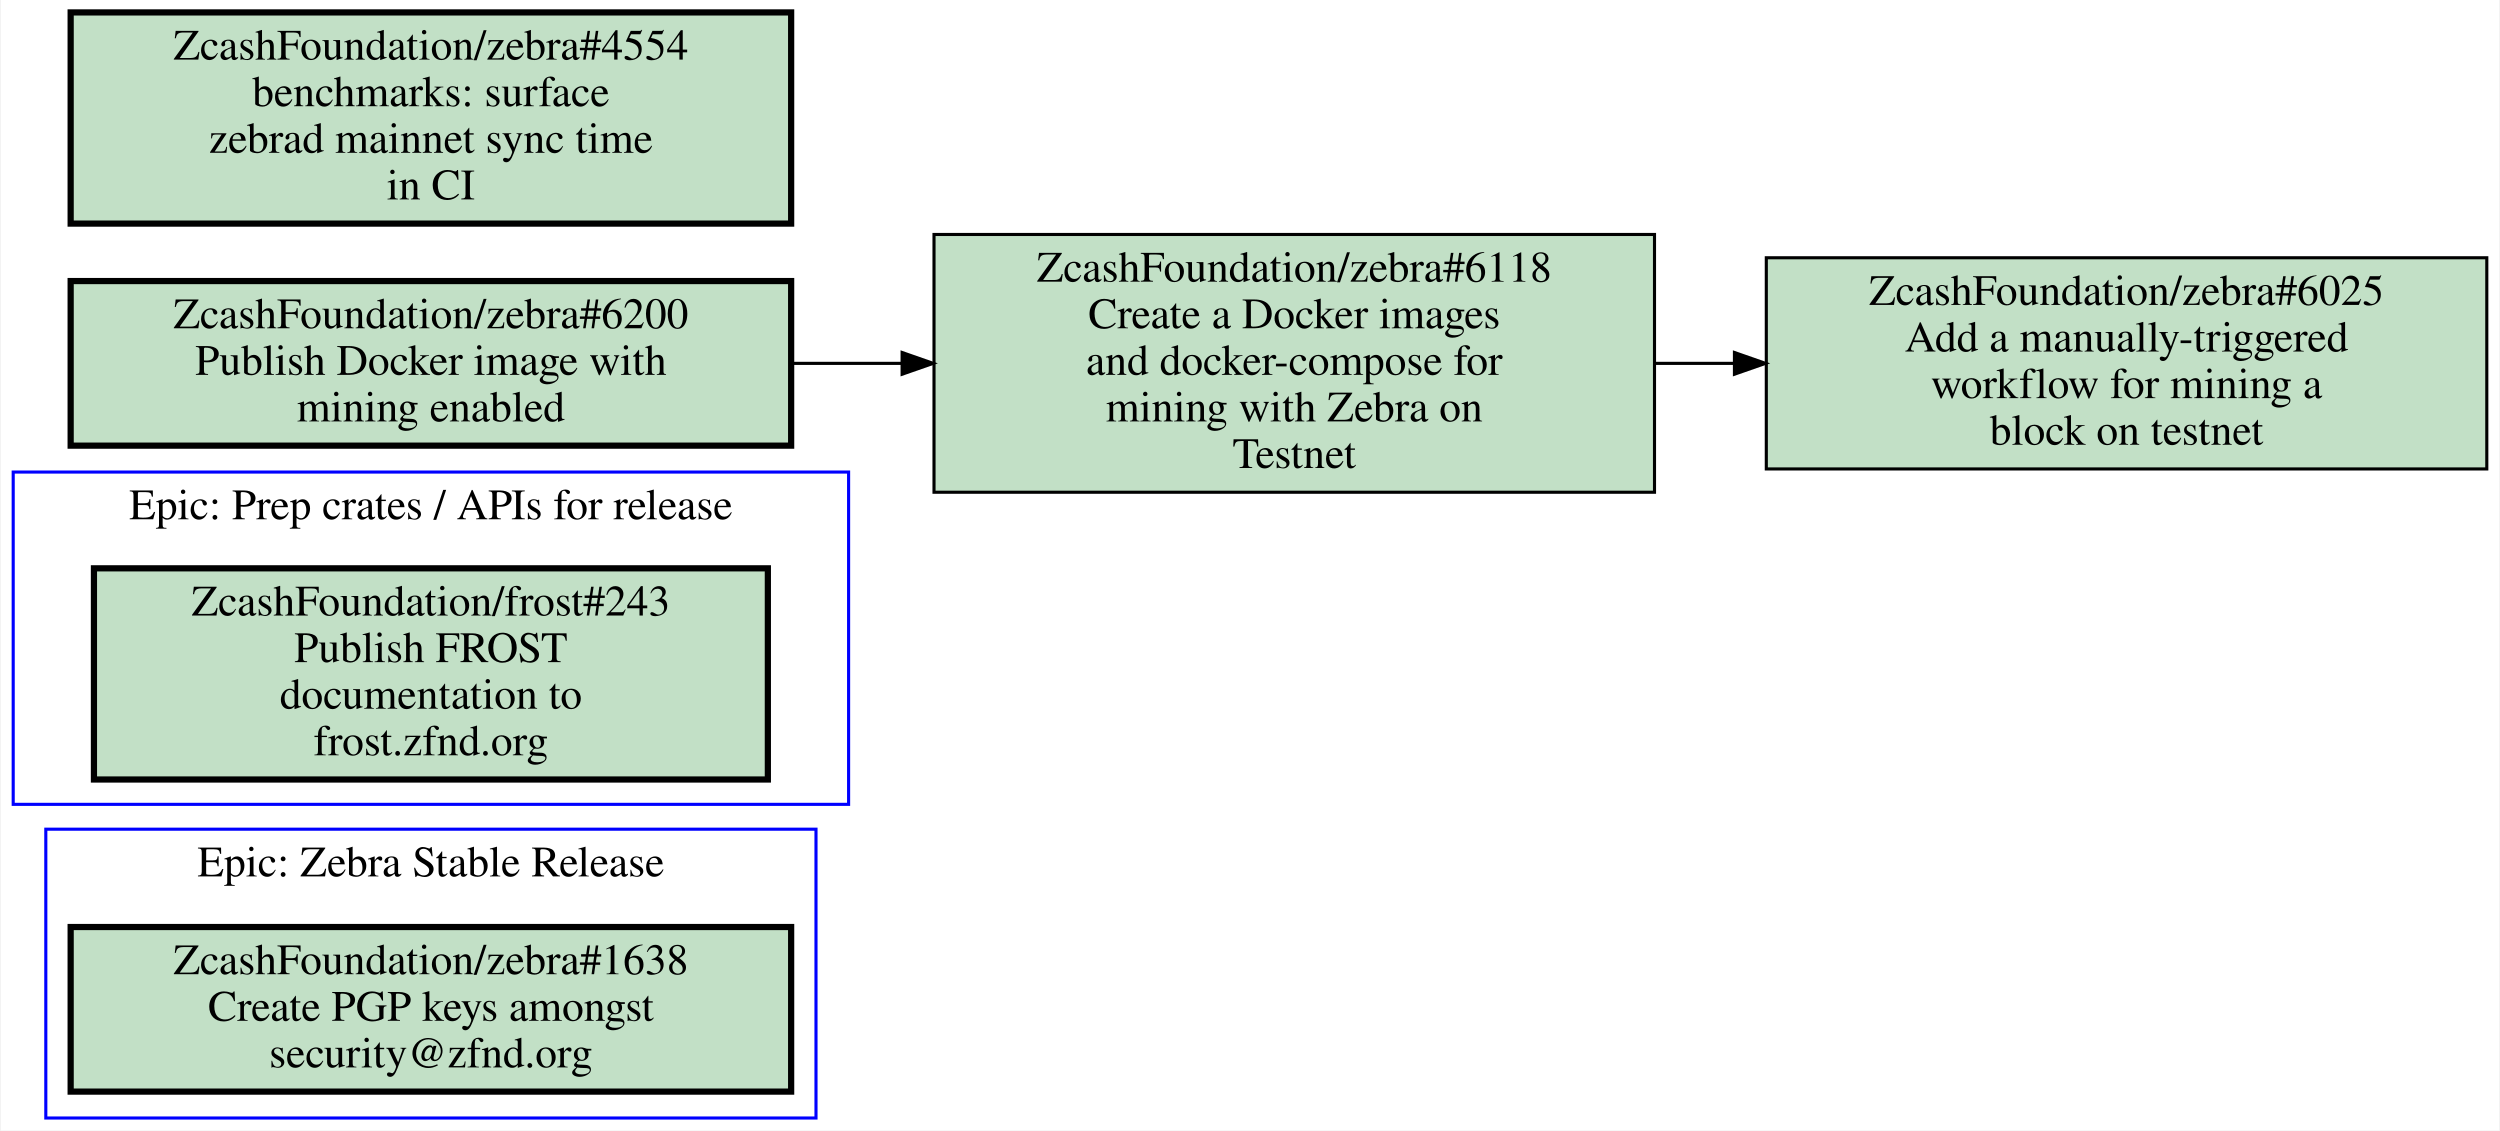
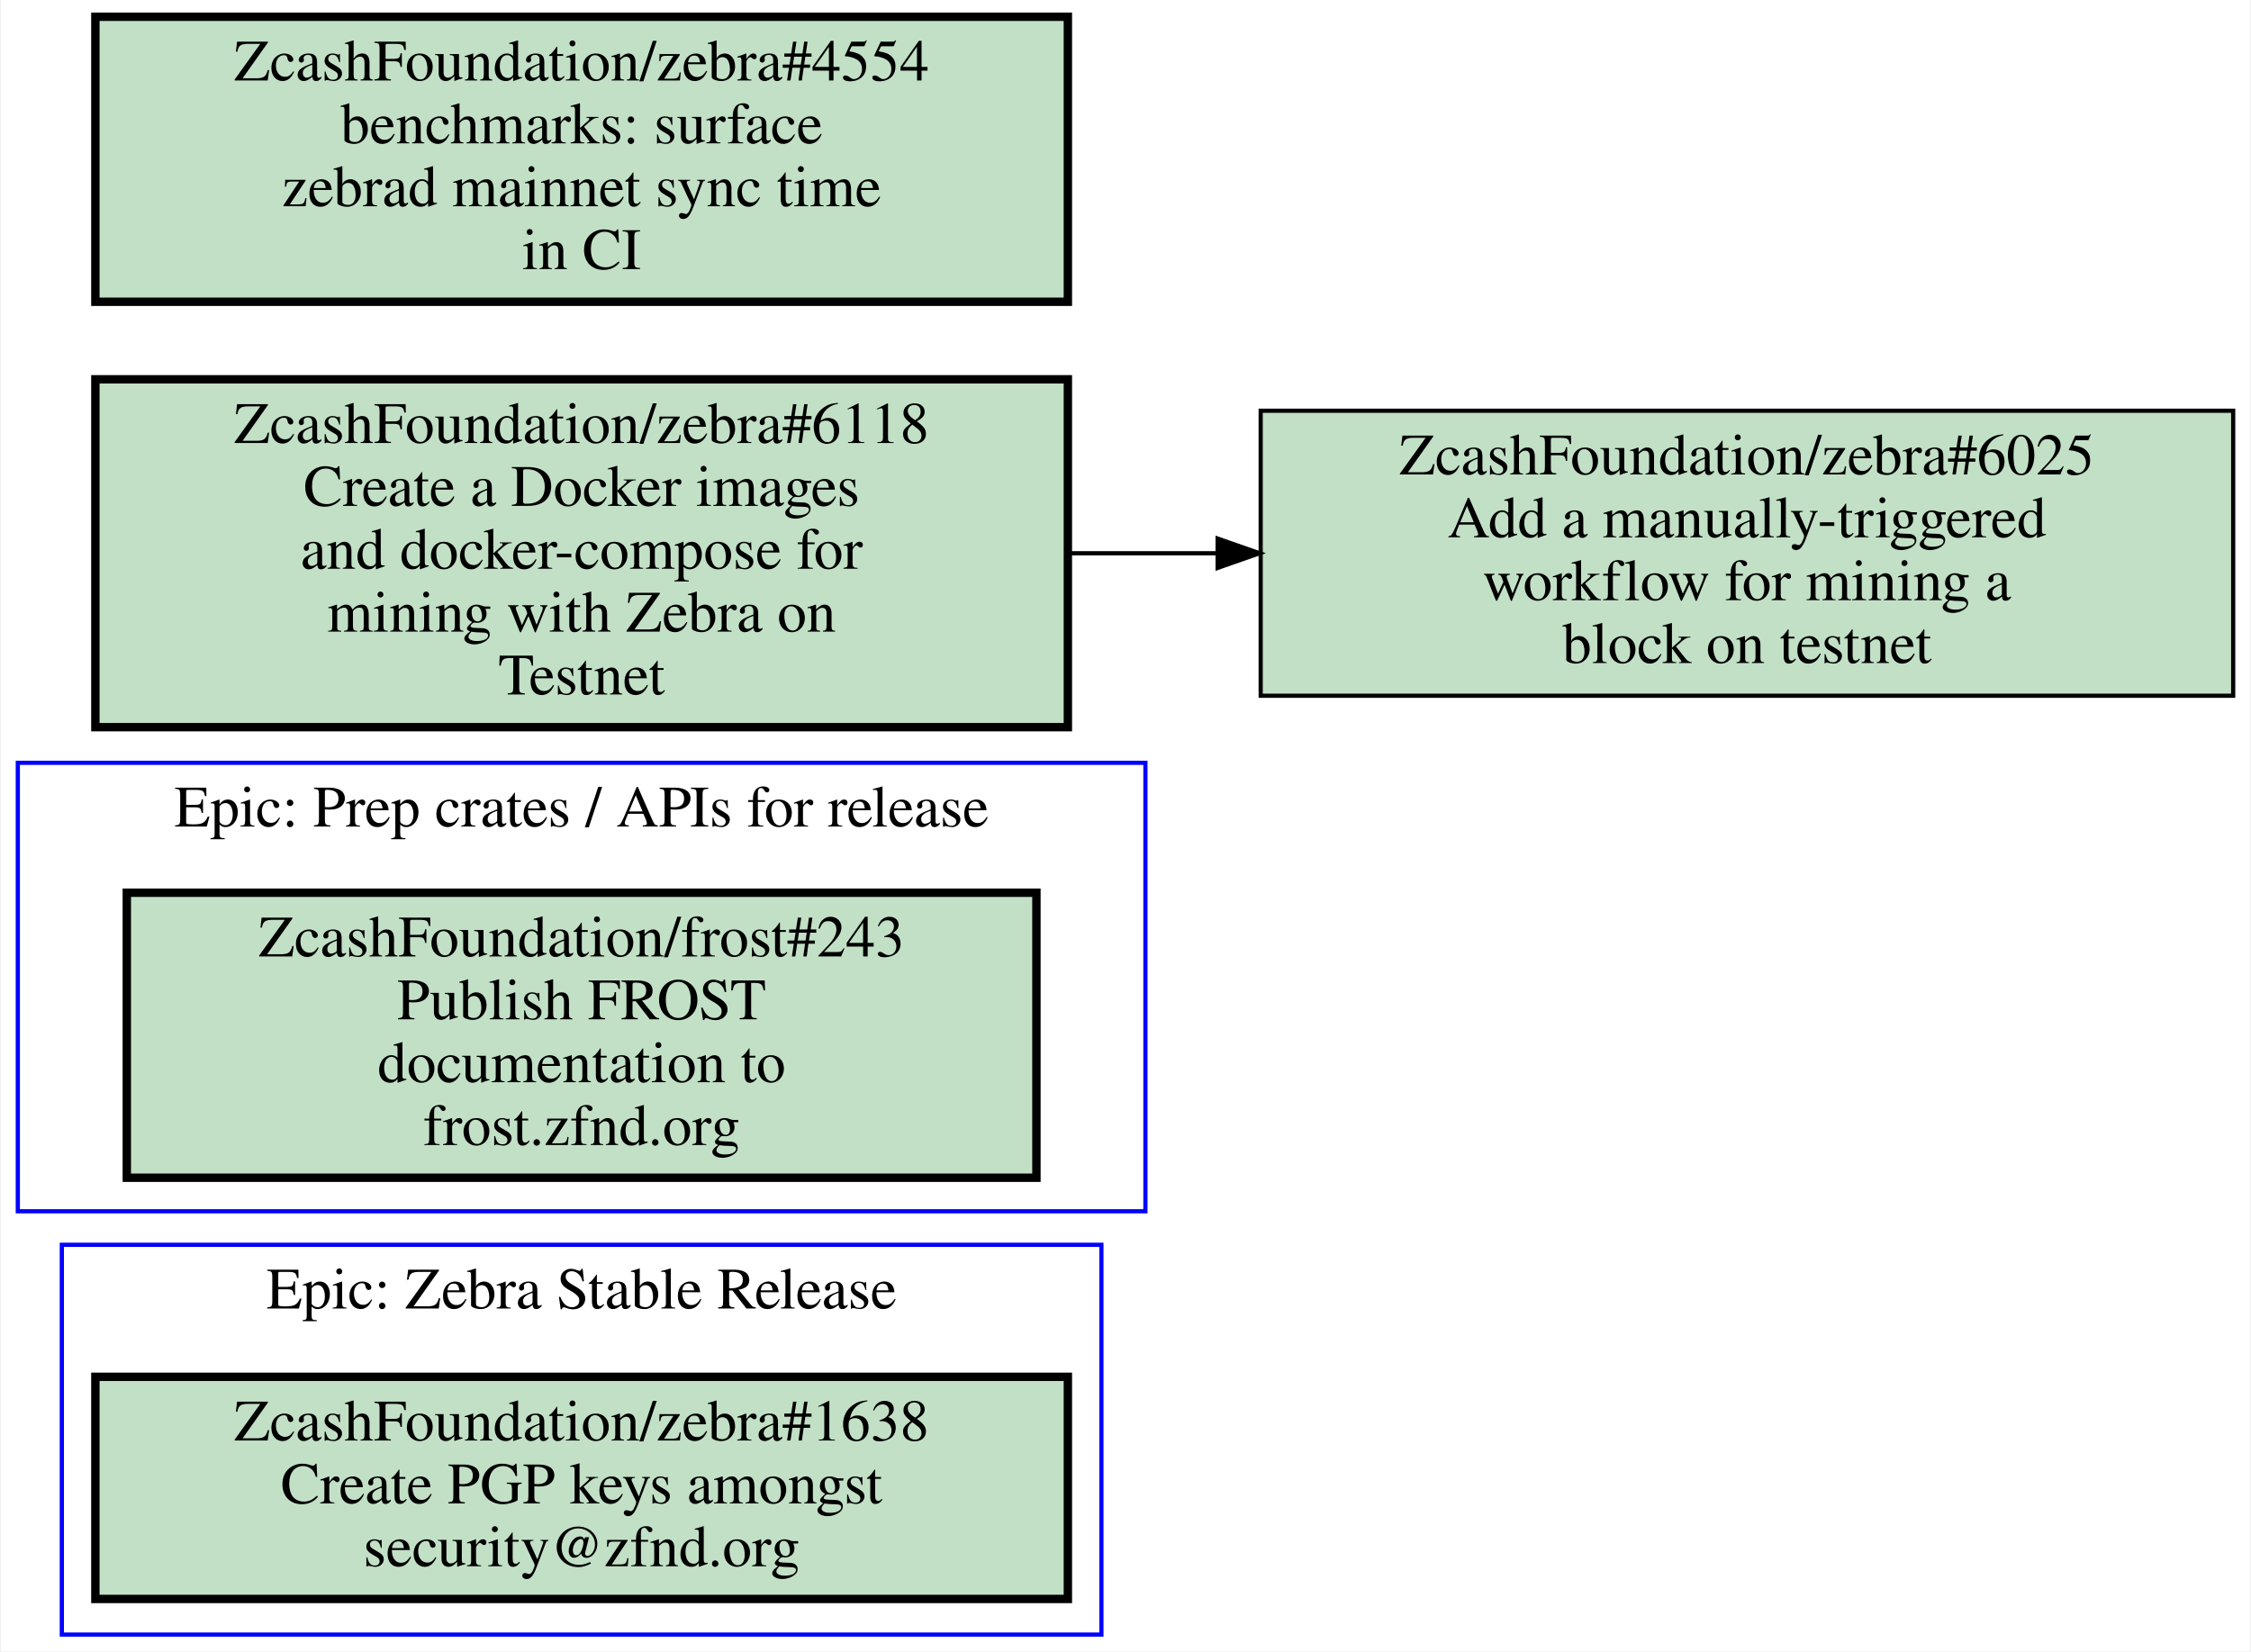
- <svg xmlns="http://www.w3.org/2000/svg" xmlns:xlink="http://www.w3.org/1999/xlink" width="805pt" height="364pt" viewBox="0.00 0.00 804.50 364.00">
-   <g id="graph0" class="graph" transform="scale(1 1) rotate(0) translate(4 360)">
-     <polygon fill="#ffffff" stroke="transparent" points="-4,4 -4,-360 800.5,-360 800.5,4 -4,4" />
+ <svg xmlns="http://www.w3.org/2000/svg" xmlns:xlink="http://www.w3.org/1999/xlink" width="537pt" height="394pt" viewBox="0.00 0.00 536.50 394.00">
+   <g id="graph0" class="graph" transform="scale(1 1) rotate(0) translate(4 390)">
+     <polygon fill="#ffffff" stroke="transparent" points="-4,4 -4,-390 532.5,-390 532.5,4 -4,4" />
    <g id="clust1" class="cluster">
+       <polygon fill="none" stroke="#0000ff" points="0,-101 0,-208 269,-208 269,-101 0,-101" />
+       <text text-anchor="middle" x="134.5" y="-192.8" font-family="Times,serif" font-size="14.00" fill="#000000">Epic: Prep crates / APIs for release</text>
+     </g>
+     <g id="clust2" class="cluster">
      <polygon fill="none" stroke="#0000ff" points="10.5,0 10.5,-93 258.5,-93 258.5,0 10.5,0" />
      <text text-anchor="middle" x="134.5" y="-77.8" font-family="Times,serif" font-size="14.00" fill="#000000">Epic: Zebra Stable Release</text>
    </g>
-     <g id="clust2" class="cluster">
-       <polygon fill="none" stroke="#0000ff" points="0,-101 0,-208 269,-208 269,-101 0,-101" />
-       <text text-anchor="middle" x="134.5" y="-192.8" font-family="Times,serif" font-size="14.00" fill="#000000">Epic: Prep crates / APIs for release</text>
-     </g>
    <g id="node1" class="node open">
      <g id="a_node1">
-         <a xlink:href="https://github.com/ZcashFoundation/zebra/issues/1638" xlink:title="ZcashFoundation/zebra#1638&#10;Create PGP keys amongst&#10;security@zfnd.org" target="_blank">
-           <polygon fill="#c2e0c6" stroke="#000000" stroke-width="2" points="250.5,-61.5 18.5,-61.5 18.5,-8.5 250.5,-8.5 250.5,-61.5" />
-           <text text-anchor="middle" x="134.5" y="-46.3" font-family="Times,serif" font-size="14.00" fill="#000000">ZcashFoundation/zebra#1638</text>
-           <text text-anchor="middle" x="134.5" y="-31.3" font-family="Times,serif" font-size="14.00" fill="#000000">Create PGP keys amongst</text>
-           <text text-anchor="middle" x="134.5" y="-16.3" font-family="Times,serif" font-size="14.00" fill="#000000">security@zfnd.org</text>
-         </a>
-       </g>
-     </g>
-     <g id="node2" class="node open">
-       <g id="a_node2">
        <a xlink:href="https://github.com/ZcashFoundation/frost/issues/243" xlink:title="ZcashFoundation/frost#243&#10;Publish FROST&#10;documentation to&#10;frost.zfnd.org" target="_blank">
          <polygon fill="#c2e0c6" stroke="#000000" stroke-width="2" points="243,-177 26,-177 26,-109 243,-109 243,-177" />
          <text text-anchor="middle" x="134.5" y="-161.8" font-family="Times,serif" font-size="14.00" fill="#000000">ZcashFoundation/frost#243</text>
          <text text-anchor="middle" x="134.5" y="-146.8" font-family="Times,serif" font-size="14.00" fill="#000000">Publish FROST</text>
          <text text-anchor="middle" x="134.5" y="-131.8" font-family="Times,serif" font-size="14.00" fill="#000000">documentation to</text>
          <text text-anchor="middle" x="134.5" y="-116.8" font-family="Times,serif" font-size="14.00" fill="#000000">frost.zfnd.org</text>
        </a>
      </g>
    </g>
+     <g id="node2" class="node open">
+       <g id="a_node2">
+         <a xlink:href="https://github.com/ZcashFoundation/zebra/issues/1638" xlink:title="ZcashFoundation/zebra#1638&#10;Create PGP keys amongst&#10;security@zfnd.org" target="_blank">
+           <polygon fill="#c2e0c6" stroke="#000000" stroke-width="2" points="250.5,-61.5 18.5,-61.5 18.5,-8.5 250.5,-8.5 250.5,-61.5" />
+           <text text-anchor="middle" x="134.5" y="-46.3" font-family="Times,serif" font-size="14.00" fill="#000000">ZcashFoundation/zebra#1638</text>
+           <text text-anchor="middle" x="134.5" y="-31.3" font-family="Times,serif" font-size="14.00" fill="#000000">Create PGP keys amongst</text>
+           <text text-anchor="middle" x="134.5" y="-16.3" font-family="Times,serif" font-size="14.00" fill="#000000">security@zfnd.org</text>
+         </a>
+       </g>
+     </g>
    <g id="node3" class="node open">
      <g id="a_node3">
        <a xlink:href="https://github.com/ZcashFoundation/zebra/issues/6025" xlink:title="ZcashFoundation/zebra#6025&#10;Add a manually-triggered&#10;workflow for mining a&#10;block on testnet" target="_blank">
-           <polygon fill="#c2e0c6" stroke="#000000" points="796.5,-277 564.5,-277 564.5,-209 796.5,-209 796.5,-277" />
-           <text text-anchor="middle" x="680.5" y="-261.8" font-family="Times,serif" font-size="14.00" fill="#000000">ZcashFoundation/zebra#6025</text>
-           <text text-anchor="middle" x="680.5" y="-246.8" font-family="Times,serif" font-size="14.00" fill="#000000">Add a manually-triggered</text>
-           <text text-anchor="middle" x="680.5" y="-231.8" font-family="Times,serif" font-size="14.00" fill="#000000">workflow for mining a</text>
-           <text text-anchor="middle" x="680.5" y="-216.8" font-family="Times,serif" font-size="14.00" fill="#000000">block on testnet</text>
+           <polygon fill="#c2e0c6" stroke="#000000" points="528.5,-292 296.5,-292 296.5,-224 528.5,-224 528.5,-292" />
+           <text text-anchor="middle" x="412.5" y="-276.8" font-family="Times,serif" font-size="14.00" fill="#000000">ZcashFoundation/zebra#6025</text>
+           <text text-anchor="middle" x="412.5" y="-261.8" font-family="Times,serif" font-size="14.00" fill="#000000">Add a manually-triggered</text>
+           <text text-anchor="middle" x="412.5" y="-246.8" font-family="Times,serif" font-size="14.00" fill="#000000">workflow for mining a</text>
+           <text text-anchor="middle" x="412.5" y="-231.8" font-family="Times,serif" font-size="14.00" fill="#000000">block on testnet</text>
        </a>
      </g>
    </g>
    <g id="node4" class="node open">
      <g id="a_node4">
        <a xlink:href="https://github.com/ZcashFoundation/zebra/issues/6118" xlink:title="ZcashFoundation/zebra#6118&#10;Create a Docker images&#10;and docker-compose for&#10;mining with Zebra on&#10;Testnet" target="_blank">
-           <polygon fill="#c2e0c6" stroke="#000000" points="528.5,-284.5 296.5,-284.5 296.5,-201.5 528.5,-201.5 528.5,-284.5" />
-           <text text-anchor="middle" x="412.5" y="-269.3" font-family="Times,serif" font-size="14.00" fill="#000000">ZcashFoundation/zebra#6118</text>
-           <text text-anchor="middle" x="412.5" y="-254.3" font-family="Times,serif" font-size="14.00" fill="#000000">Create a Docker images</text>
-           <text text-anchor="middle" x="412.5" y="-239.3" font-family="Times,serif" font-size="14.00" fill="#000000">and docker-compose for</text>
-           <text text-anchor="middle" x="412.5" y="-224.3" font-family="Times,serif" font-size="14.00" fill="#000000">mining with Zebra on</text>
-           <text text-anchor="middle" x="412.5" y="-209.3" font-family="Times,serif" font-size="14.00" fill="#000000">Testnet</text>
+           <polygon fill="#c2e0c6" stroke="#000000" stroke-width="2" points="250.5,-299.5 18.5,-299.5 18.5,-216.5 250.5,-216.5 250.5,-299.5" />
+           <text text-anchor="middle" x="134.5" y="-284.3" font-family="Times,serif" font-size="14.00" fill="#000000">ZcashFoundation/zebra#6118</text>
+           <text text-anchor="middle" x="134.5" y="-269.3" font-family="Times,serif" font-size="14.00" fill="#000000">Create a Docker images</text>
+           <text text-anchor="middle" x="134.5" y="-254.3" font-family="Times,serif" font-size="14.00" fill="#000000">and docker-compose for</text>
+           <text text-anchor="middle" x="134.5" y="-239.3" font-family="Times,serif" font-size="14.00" fill="#000000">mining with Zebra on</text>
+           <text text-anchor="middle" x="134.5" y="-224.3" font-family="Times,serif" font-size="14.00" fill="#000000">Testnet</text>
        </a>
      </g>
    </g>
    <g id="edge1" class="edge">
-       <path fill="none" stroke="#000000" d="M528.88,-243C537.21,-243 545.64,-243 554.03,-243" />
-       <polygon fill="#000000" stroke="#000000" points="554.24,-246.5 564.24,-243 554.24,-239.5 554.24,-246.5" />
+       <path fill="none" stroke="#000000" d="M250.79,-258C262.41,-258 274.25,-258 285.97,-258" />
+       <polygon fill="#000000" stroke="#000000" points="286.23,-261.5 296.23,-258 286.23,-254.5 286.23,-261.5" />
    </g>
    <g id="node5" class="node open">
      <g id="a_node5">
        <a xlink:href="https://github.com/ZcashFoundation/zebra/issues/4554" xlink:title="ZcashFoundation/zebra#4554&#10;benchmarks: surface&#10;zebrad mainnet sync time&#10;in CI" target="_blank">
-           <polygon fill="#c2e0c6" stroke="#000000" stroke-width="2" points="250.5,-356 18.5,-356 18.5,-288 250.5,-288 250.5,-356" />
-           <text text-anchor="middle" x="134.5" y="-340.8" font-family="Times,serif" font-size="14.00" fill="#000000">ZcashFoundation/zebra#4554</text>
-           <text text-anchor="middle" x="134.5" y="-325.8" font-family="Times,serif" font-size="14.00" fill="#000000">benchmarks: surface</text>
-           <text text-anchor="middle" x="134.5" y="-310.8" font-family="Times,serif" font-size="14.00" fill="#000000">zebrad mainnet sync time</text>
-           <text text-anchor="middle" x="134.5" y="-295.8" font-family="Times,serif" font-size="14.00" fill="#000000">in CI</text>
+           <polygon fill="#c2e0c6" stroke="#000000" stroke-width="2" points="250.5,-386 18.5,-386 18.5,-318 250.5,-318 250.5,-386" />
+           <text text-anchor="middle" x="134.5" y="-370.8" font-family="Times,serif" font-size="14.00" fill="#000000">ZcashFoundation/zebra#4554</text>
+           <text text-anchor="middle" x="134.5" y="-355.8" font-family="Times,serif" font-size="14.00" fill="#000000">benchmarks: surface</text>
+           <text text-anchor="middle" x="134.5" y="-340.8" font-family="Times,serif" font-size="14.00" fill="#000000">zebrad mainnet sync time</text>
+           <text text-anchor="middle" x="134.5" y="-325.8" font-family="Times,serif" font-size="14.00" fill="#000000">in CI</text>
        </a>
      </g>
    </g>
-     <g id="node6" class="node open">
-       <g id="a_node6">
-         <a xlink:href="https://github.com/ZcashFoundation/zebra/issues/6200" xlink:title="ZcashFoundation/zebra#6200&#10;Publish Docker image with&#10;mining enabled" target="_blank">
-           <polygon fill="#c2e0c6" stroke="#000000" stroke-width="2" points="250.5,-269.5 18.5,-269.5 18.5,-216.5 250.5,-216.5 250.5,-269.5" />
-           <text text-anchor="middle" x="134.5" y="-254.3" font-family="Times,serif" font-size="14.00" fill="#000000">ZcashFoundation/zebra#6200</text>
-           <text text-anchor="middle" x="134.5" y="-239.3" font-family="Times,serif" font-size="14.00" fill="#000000">Publish Docker image with</text>
-           <text text-anchor="middle" x="134.5" y="-224.3" font-family="Times,serif" font-size="14.00" fill="#000000">mining enabled</text>
-         </a>
-       </g>
-     </g>
-     <g id="edge2" class="edge">
-       <path fill="none" stroke="#000000" d="M250.79,-243C262.41,-243 274.25,-243 285.97,-243" />
-       <polygon fill="#000000" stroke="#000000" points="286.23,-246.5 296.23,-243 286.23,-239.5 286.23,-246.5" />
-     </g>
  </g>
</svg>
